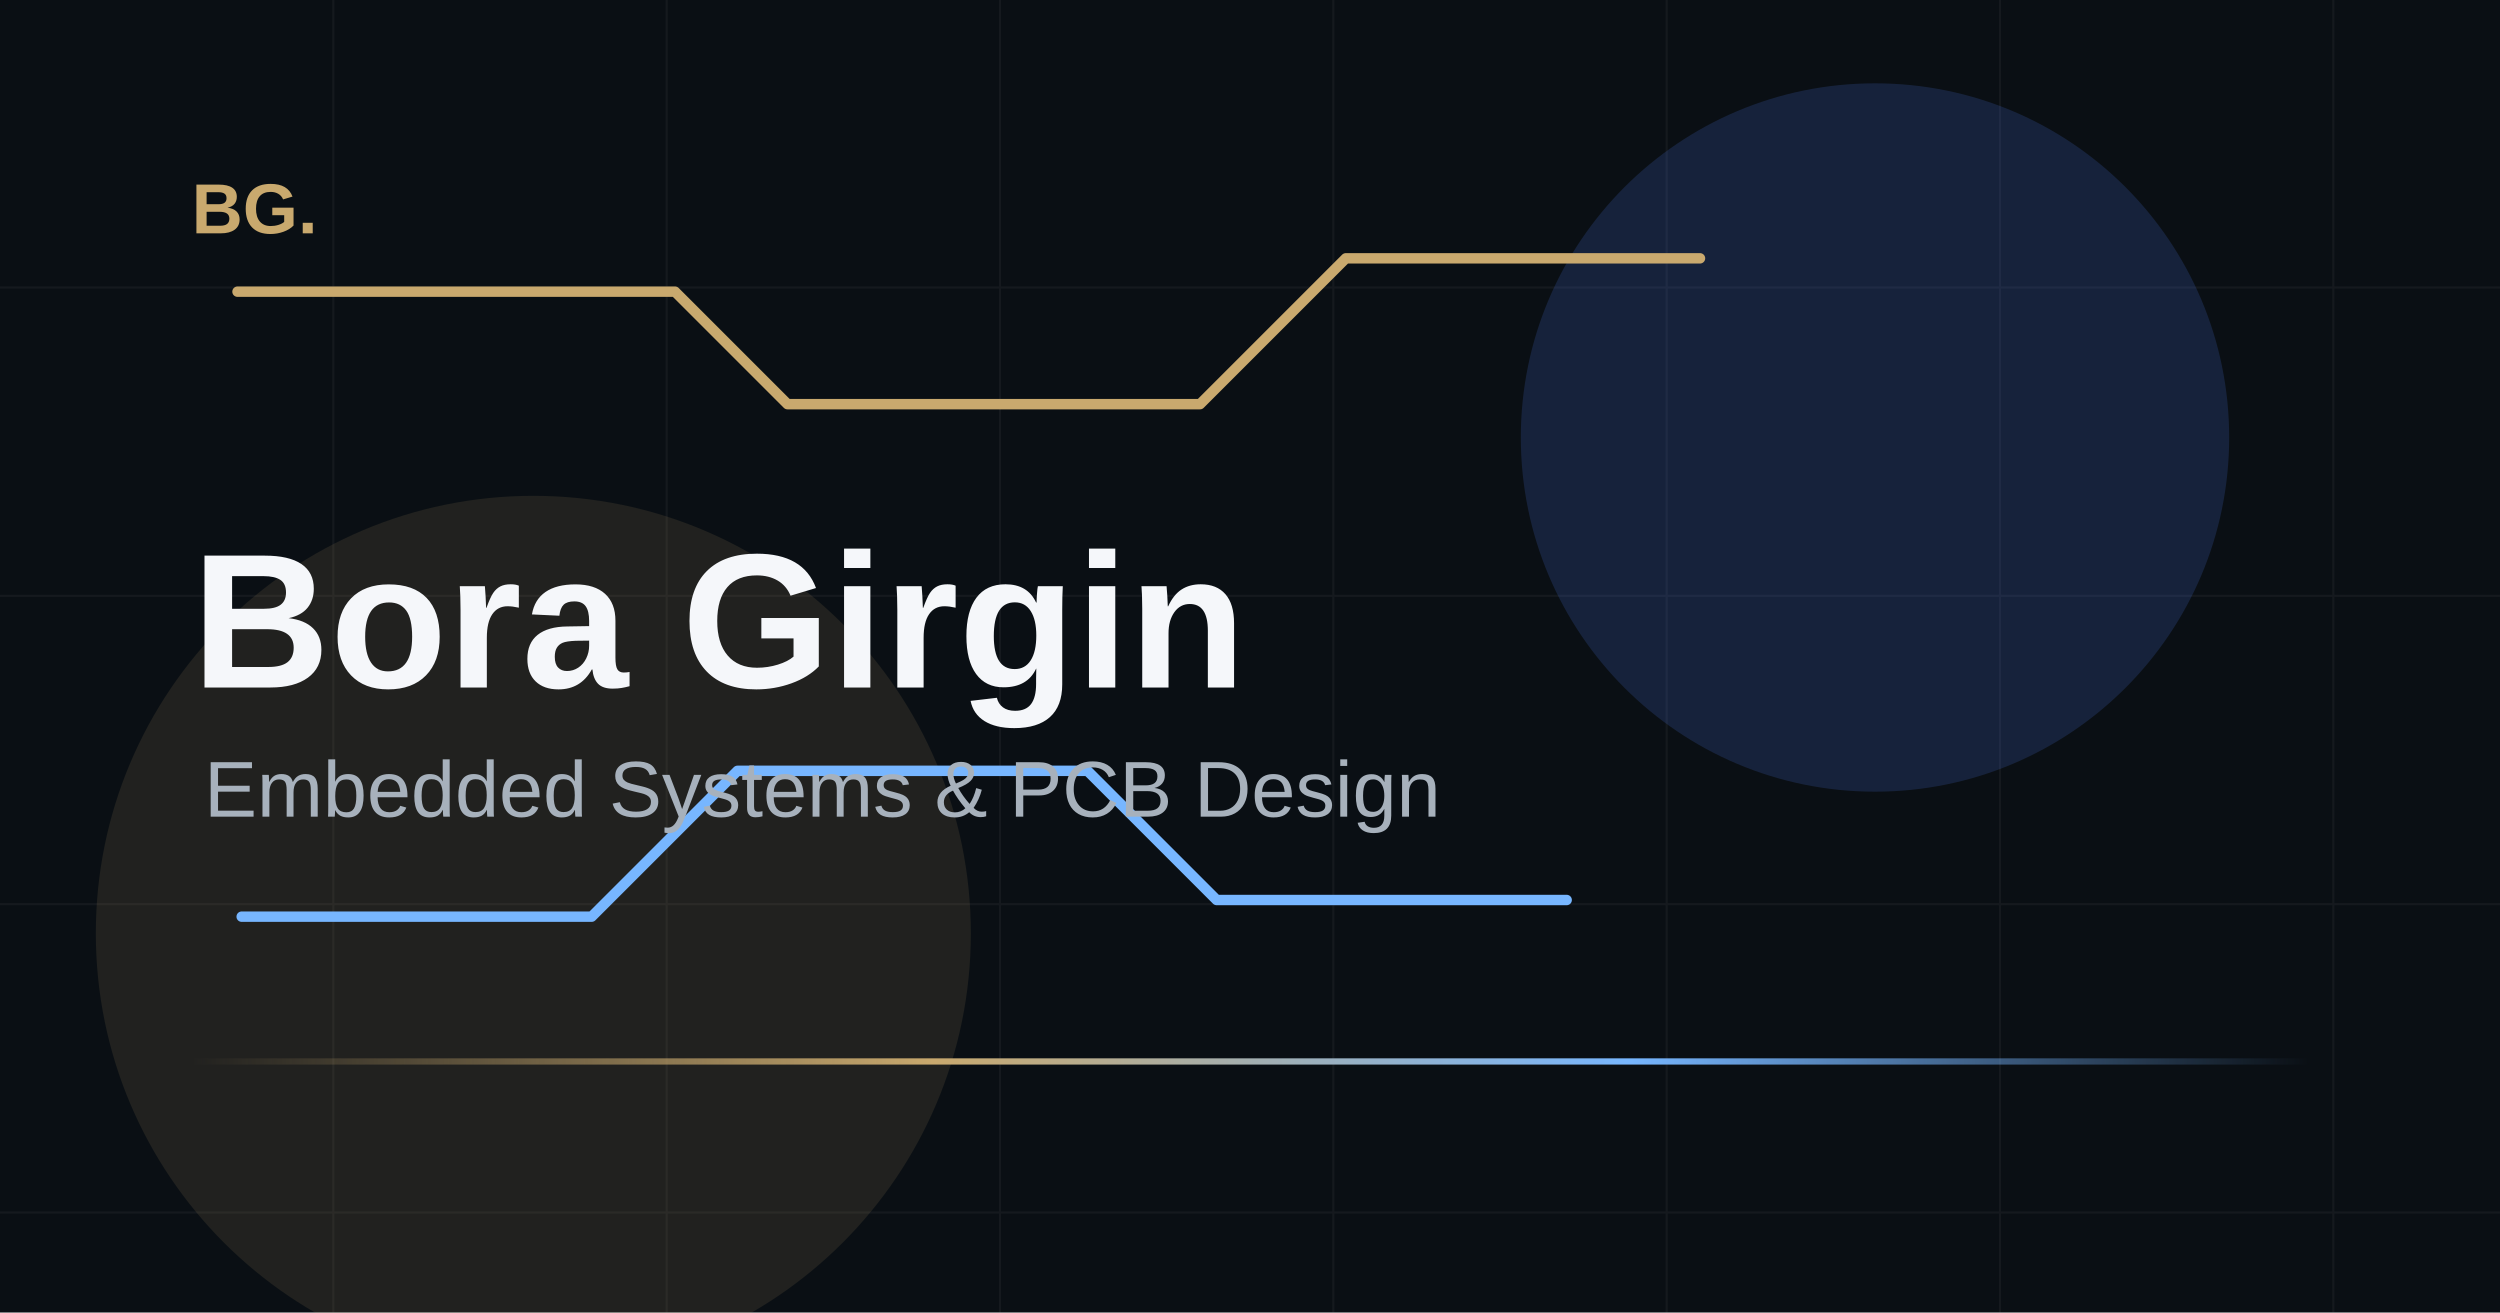
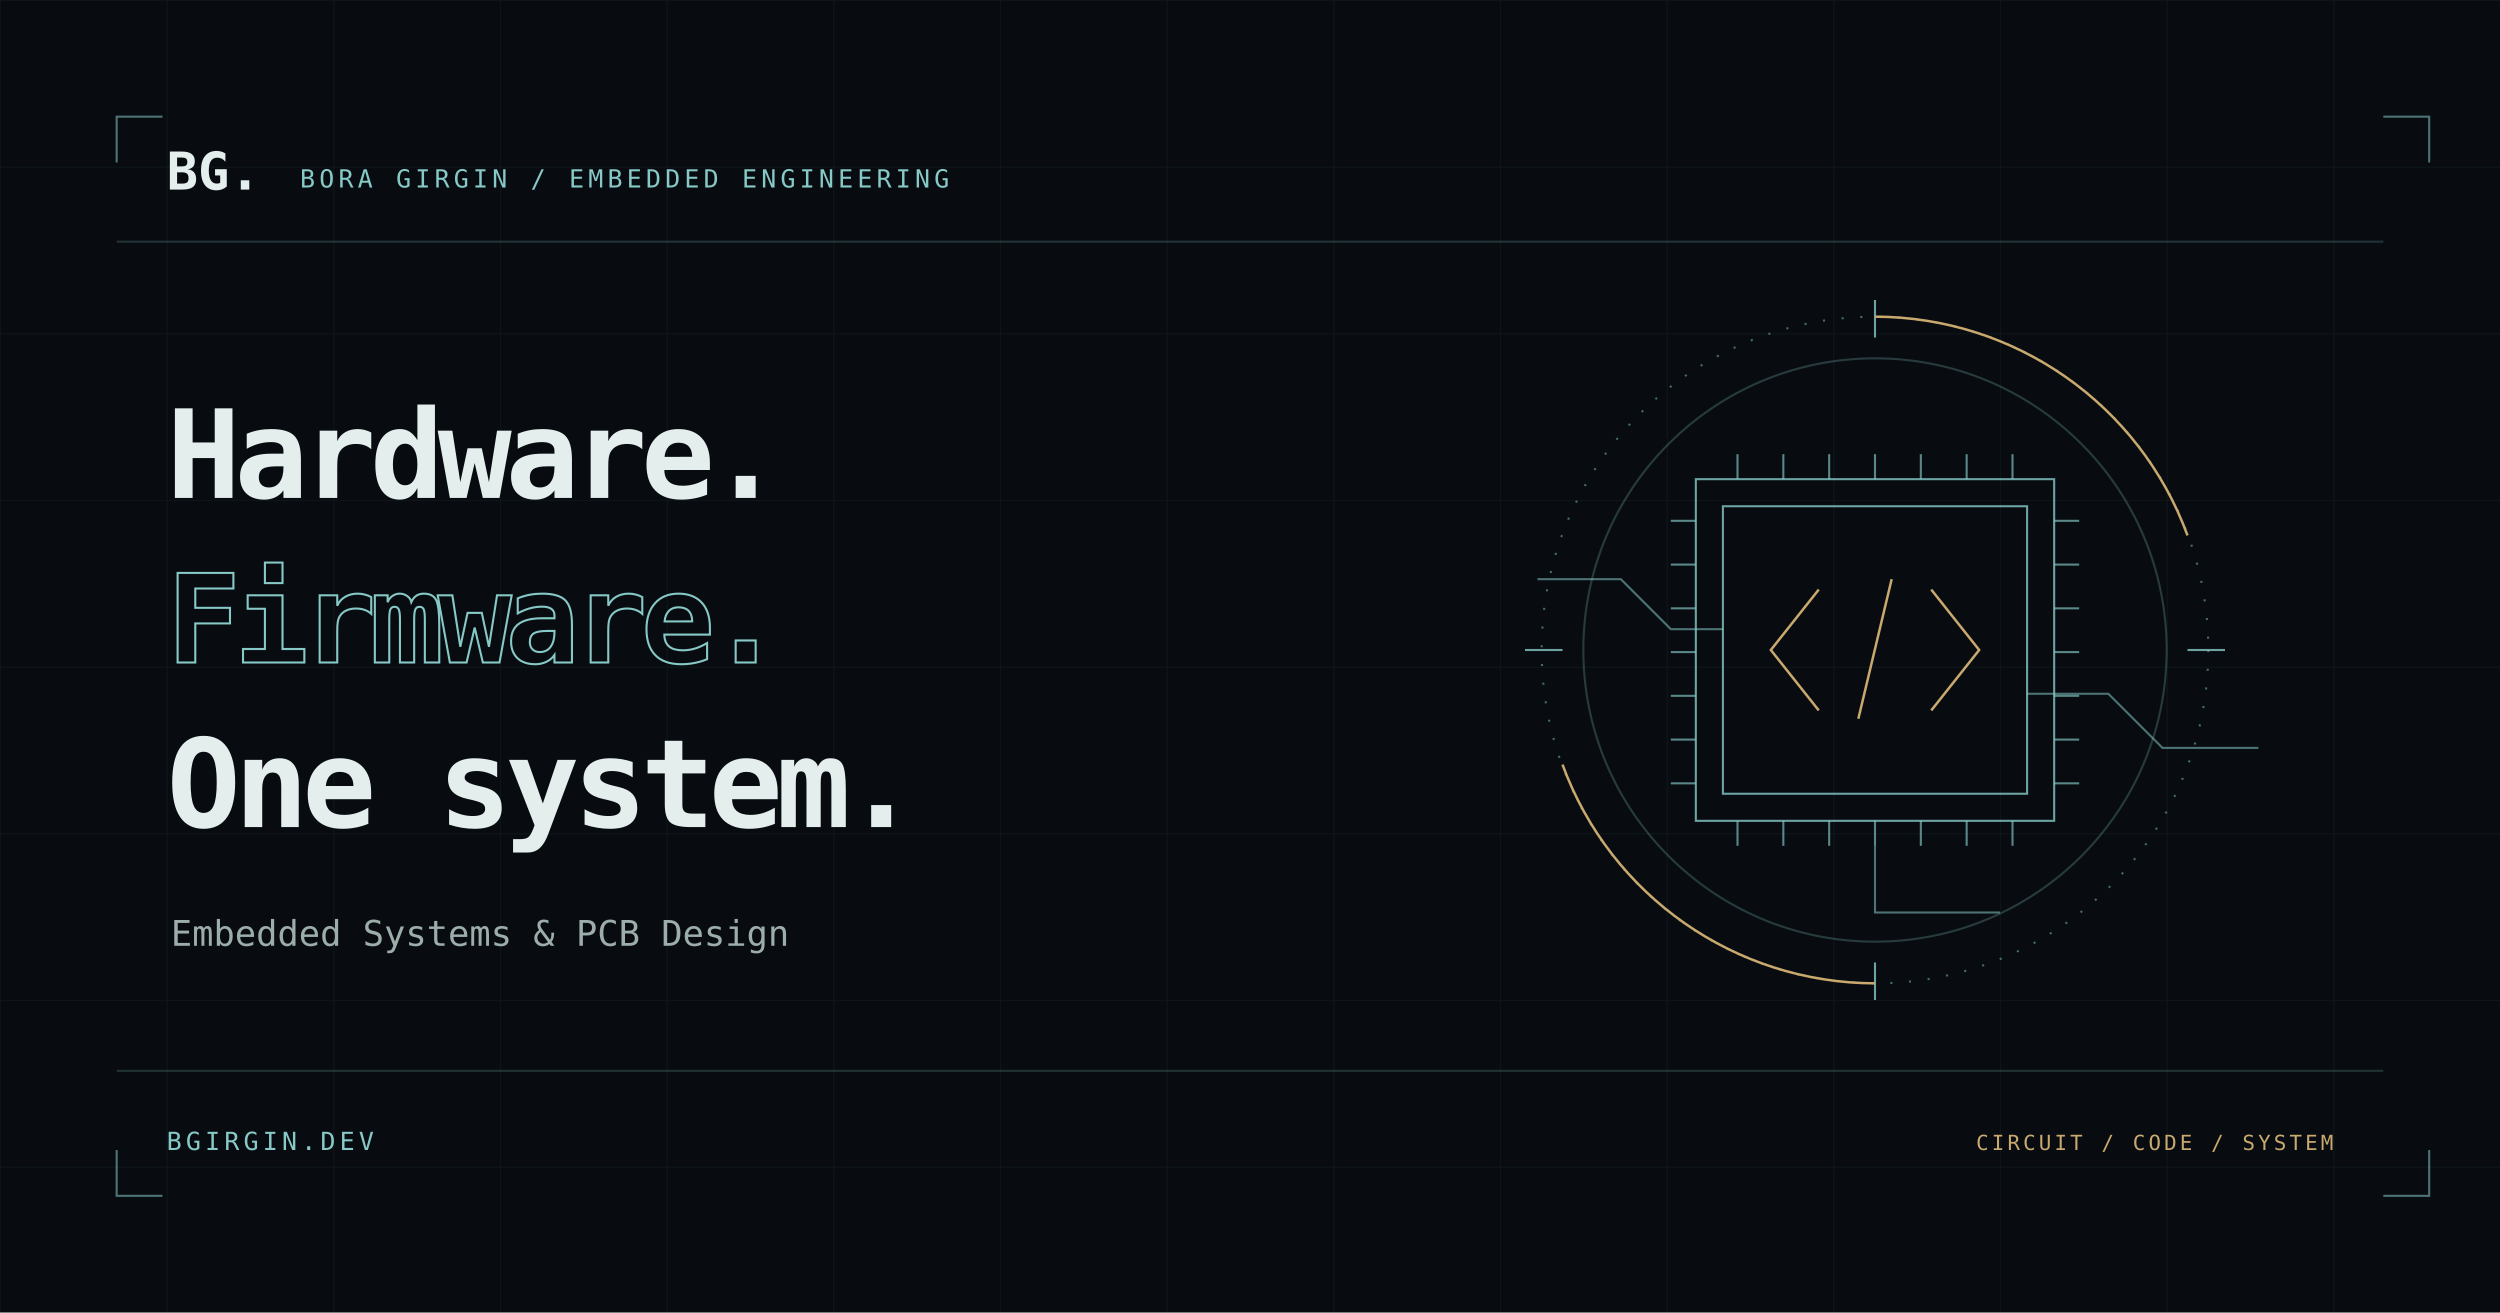
<svg xmlns="http://www.w3.org/2000/svg" width="1200" height="630" viewBox="0 0 1200 630" role="img" aria-labelledby="title desc">
-   <rect width="1200" height="630" fill="#0A0F14" />
-   <path d="M0 138h1200M0 286h1200M0 434h1200M0 582h1200M160 0v630M320 0v630M480 0v630M640 0v630M800 0v630M960 0v630M1120 0v630" stroke="#FFFFFF" stroke-opacity=".045" />
-   <circle cx="900" cy="210" r="170" fill="#4F7DF3" fill-opacity=".18" />
-   <circle cx="256" cy="448" r="210" fill="#C9A96E" fill-opacity=".12" />
-   <path d="M114 140h210l54 54h198l70-70h170" fill="none" stroke="#C9A96E" stroke-width="5" stroke-linecap="round" stroke-linejoin="round" />
-   <path d="M752 432h-168l-62-62H354l-70 70H116" fill="none" stroke="#77B6FF" stroke-width="5" stroke-linecap="round" stroke-linejoin="round" />
-   <text x="92" y="112" fill="#C9A96E" font-family="Arial, Helvetica, sans-serif" font-size="34" font-weight="700" letter-spacing="0">BG.</text>
-   <text x="92" y="330" fill="#F5F7FA" font-family="Arial, Helvetica, sans-serif" font-size="92" font-weight="700" letter-spacing="0">Bora Girgin</text>
-   <text x="98" y="392" fill="#A7B1BC" font-family="Arial, Helvetica, sans-serif" font-size="38" letter-spacing="0">Embedded Systems &amp; PCB Design</text>
-   <rect x="92" y="508" width="1016" height="3" fill="url(#line)" />
  <defs>
-     <linearGradient id="line" x1="92" y1="0" x2="1108" y2="0" gradientUnits="userSpaceOnUse">
-       <stop stop-color="#C9A96E" stop-opacity="0" />
-       <stop offset=".35" stop-color="#C9A96E" />
-       <stop offset=".68" stop-color="#77B6FF" />
-       <stop offset="1" stop-color="#77B6FF" stop-opacity="0" />
-     </linearGradient>
+     <pattern id="grid" width="80" height="80" patternUnits="userSpaceOnUse">
+       <path d="M80 0H0v80" fill="none" stroke="#86c9c6" stroke-opacity=".05" />
+     </pattern>
  </defs>
+   <rect width="1200" height="630" fill="#080c11" />
+   <rect width="1200" height="630" fill="url(#grid)" />
+   <g fill="none" stroke="#86c9c6" stroke-width="1">
+     <path d="M56 78V56h22m1066 0h22v22m0 474v22h-22m-1066 0H56v-22" stroke-opacity=".55" />
+     <path d="M56 116h1088M56 514h1088" stroke-opacity=".2" />
+     <circle cx="900" cy="312" r="160" stroke-dasharray="1 8" stroke-opacity=".5" />
+     <circle cx="900" cy="312" r="140" stroke-opacity=".25" />
+     <path d="M900 144v18m0 300v18m-168-168h18m300 0h18M814 230h172v164H814zM827 243h146v138H827z" stroke-opacity=".8" />
+     <path d="M834 218v12m22-12v12m22-12v12m22-12v12m22-12v12m22-12v12m22-12v12M834 394v12m22-12v12m22-12v12m22-12v12m22-12v12m22-12v12m22-12v12M802 250h12m-12 21h12m-12 21h12m-12 21h12m-12 21h12m-12 21h12m-12 21h12M986 250h12m-12 21h12m-12 21h12m-12 21h12m-12 21h12m-12 21h12m-12 21h12" stroke-opacity=".65" />
+     <path d="M738 278h40l24 24h25m146 31h39l26 26h46M900 406v32h60" stroke-opacity=".55" />
+   </g>
+   <g fill="none" stroke="#c9a96e" stroke-width="1.2">
+     <path d="M900 152a160 160 0 0 1 150 105M900 472a160 160 0 0 1-150-105m123-26-23-29 23-29m54 0 23 29-23 29m-19-63-16 67" />
+   </g>
+   <g font-family="monospace" fill="#e4eeed">
+     <text x="80" y="91" font-size="25" font-weight="bold">BG.</text>
+     <text x="144" y="90" fill="#86c9c6" font-size="12" letter-spacing="2">BORA GIRGIN / EMBEDDED ENGINEERING</text>
+     <text x="80" y="239" font-size="59" font-weight="bold" letter-spacing="-3">Hardware.</text>
+     <text x="80" y="318" fill="none" stroke="#86c9c6" stroke-width="1" font-size="59" font-weight="bold" letter-spacing="-3">Firmware.</text>
+     <text x="80" y="397" font-size="59" font-weight="bold" letter-spacing="-3">One system.</text>
+     <text x="82" y="454" fill="#9cadaa" font-size="17">Embedded Systems &amp; PCB Design</text>
+     <text x="80" y="552" fill="#86c9c6" font-size="12" letter-spacing="2">BGIRGIN.DEV</text>
+     <text x="1120" y="552" fill="#c9a96e" font-size="10" letter-spacing="1.5" text-anchor="end">CIRCUIT / CODE / SYSTEM</text>
+   </g>
</svg>
